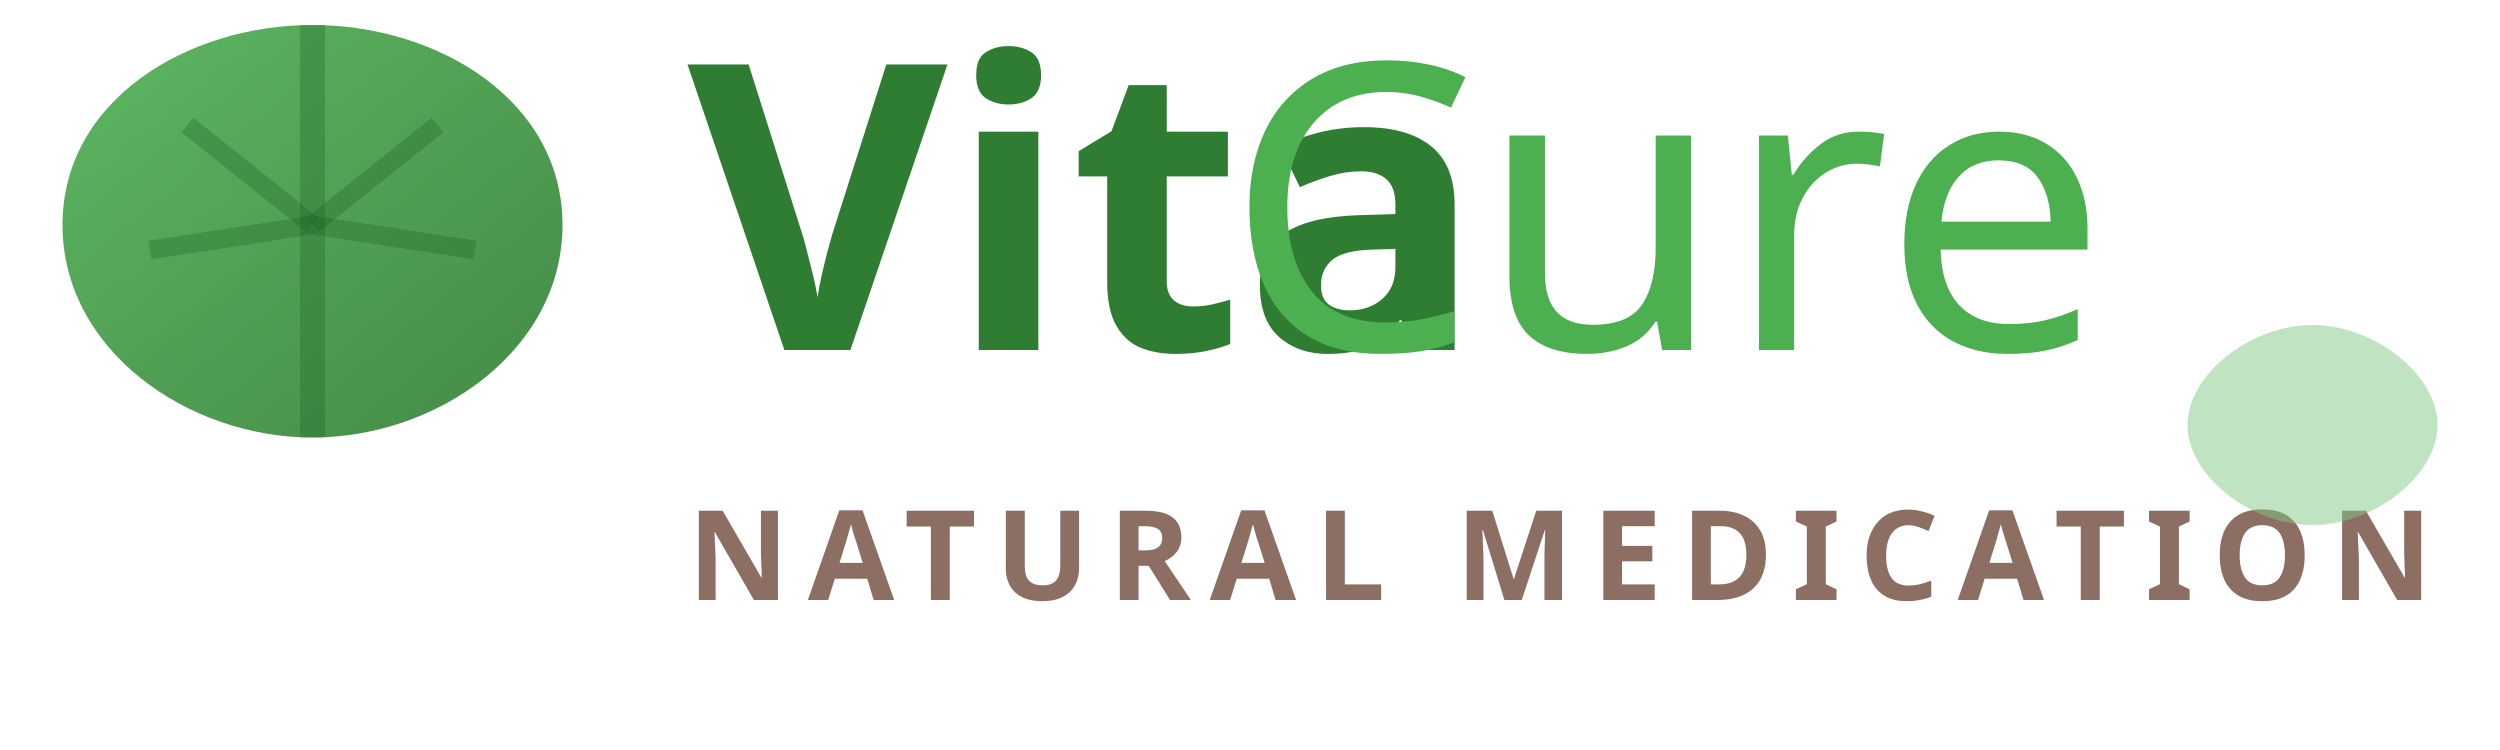
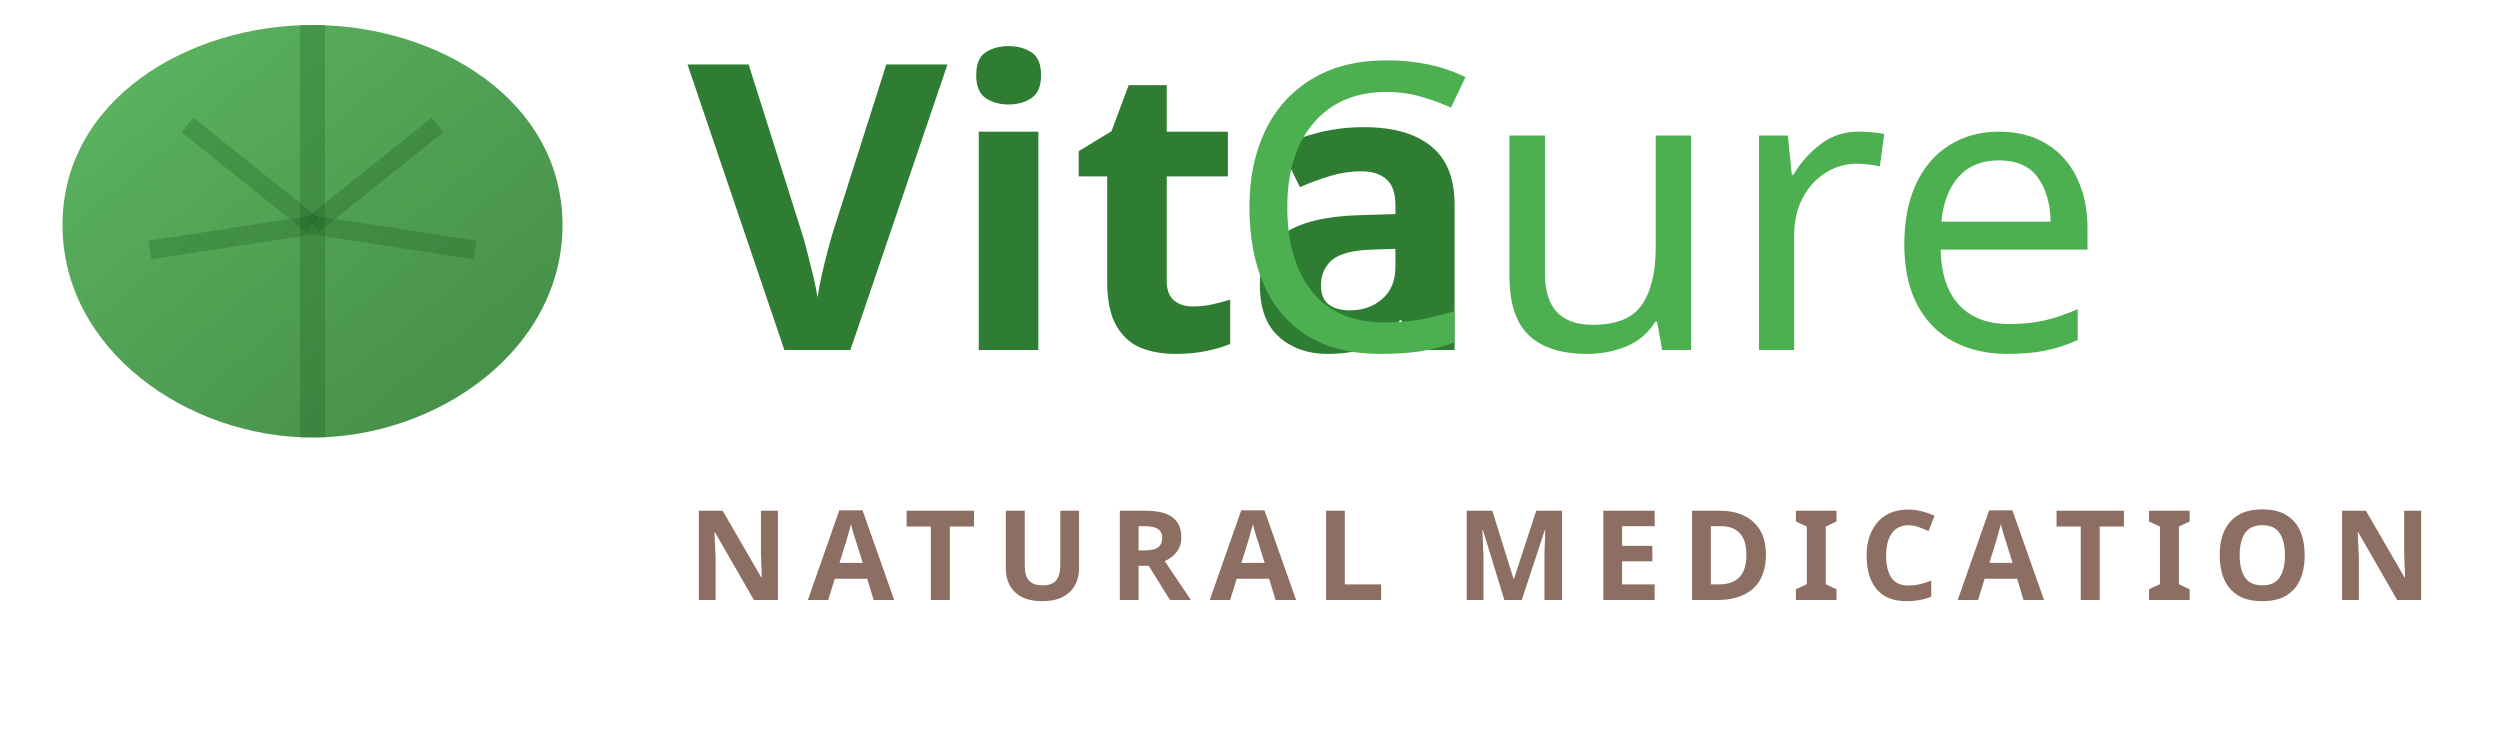
<svg xmlns="http://www.w3.org/2000/svg" viewBox="0 0 200 60">
  <defs>
    <linearGradient id="leafGrad" x1="0%" y1="0%" x2="100%" y2="100%">
      <stop offset="0%" style="stop-color:#4CAF50;stop-opacity:1" />
      <stop offset="100%" style="stop-color:#2E7D32;stop-opacity:1" />
    </linearGradient>
  </defs>
  <path d="M25 35 C15 35 5 28 5 18 C5 8 15 2 25 2 C35 2 45 8 45 18 C45 28 35 35 25 35 Z" fill="url(#leafGrad)" opacity="0.9" />
  <path d="M25 35 L25 2" stroke="#1B5E20" stroke-width="2" opacity="0.3" />
  <path d="M25 18 L35 10" stroke="#1B5E20" stroke-width="1.5" opacity="0.3" />
  <path d="M25 18 L15 10" stroke="#1B5E20" stroke-width="1.5" opacity="0.3" />
  <path d="M25 18 L38 20" stroke="#1B5E20" stroke-width="1.5" opacity="0.3" />
  <path d="M25 18 L12 20" stroke="#1B5E20" stroke-width="1.5" opacity="0.3" />
-   <text x="55" y="28" font-family="'Nunito', 'Quicksand', sans-serif" font-size="32" font-weight="800" fill="#2E7D32">
-     Vita
-   </text>
-   <text x="98" y="28" font-family="'Nunito', 'Quicksand', sans-serif" font-size="32" font-weight="400" fill="#4CAF50">
-     Cure
-   </text>
-   <text x="55" y="48" font-family="'Nunito', sans-serif" font-size="10" font-weight="600" fill="#8D6E63" letter-spacing="1.5">
-     NATURAL MEDICATION
-   </text>
-   <path d="M185 42 C190 42 195 38 195 34 C195 30 190 26 185 26 C180 26 175 30 175 34 C175 38 180 42 185 42 Z" fill="#81C784" opacity="0.5" />
+   <text x="55" y="28" font-family="'Nunito','Quicksand',sans-serif" font-size="32" font-weight="800" fill="#2E7D32">Vita</text>
+   <text x="98" y="28" font-family="'Nunito','Quicksand',sans-serif" font-size="32" font-weight="400" fill="#4CAF50">Cure</text>
+   <text x="55" y="48" font-family="'Nunito',sans-serif" font-size="10" font-weight="600" fill="#8D6E63" letter-spacing="1.5">NATURAL MEDICATION</text>
</svg>
